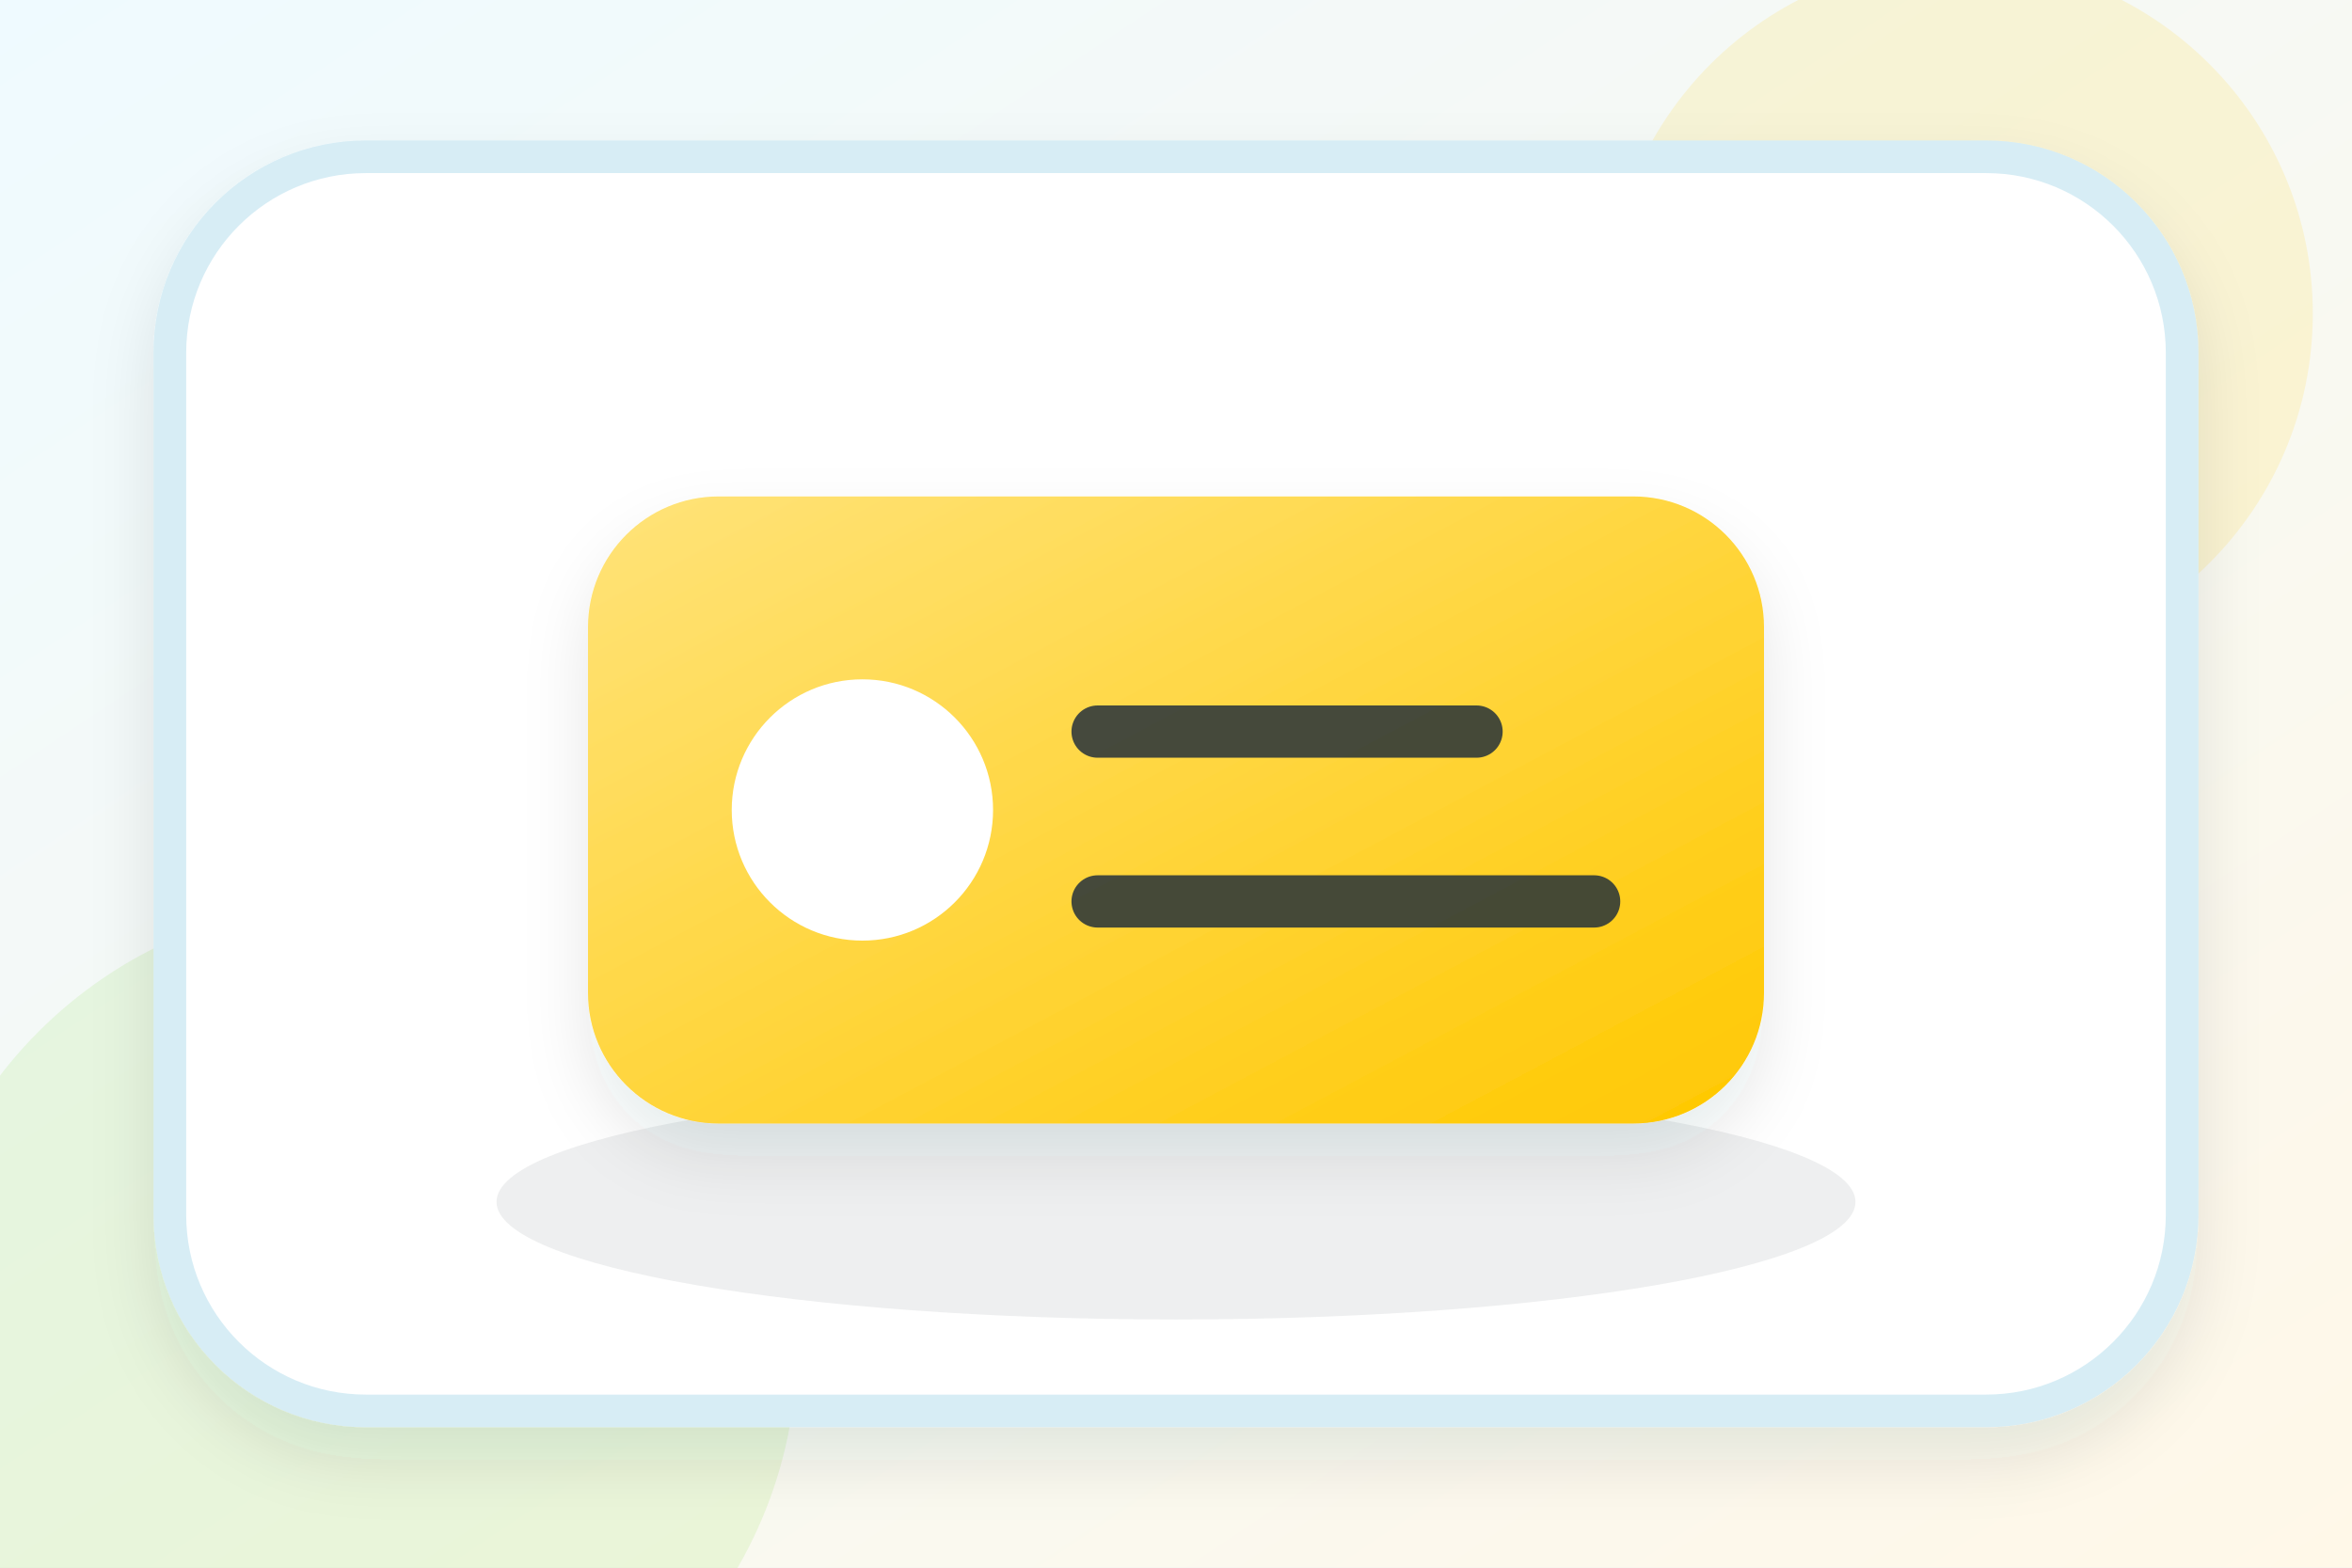
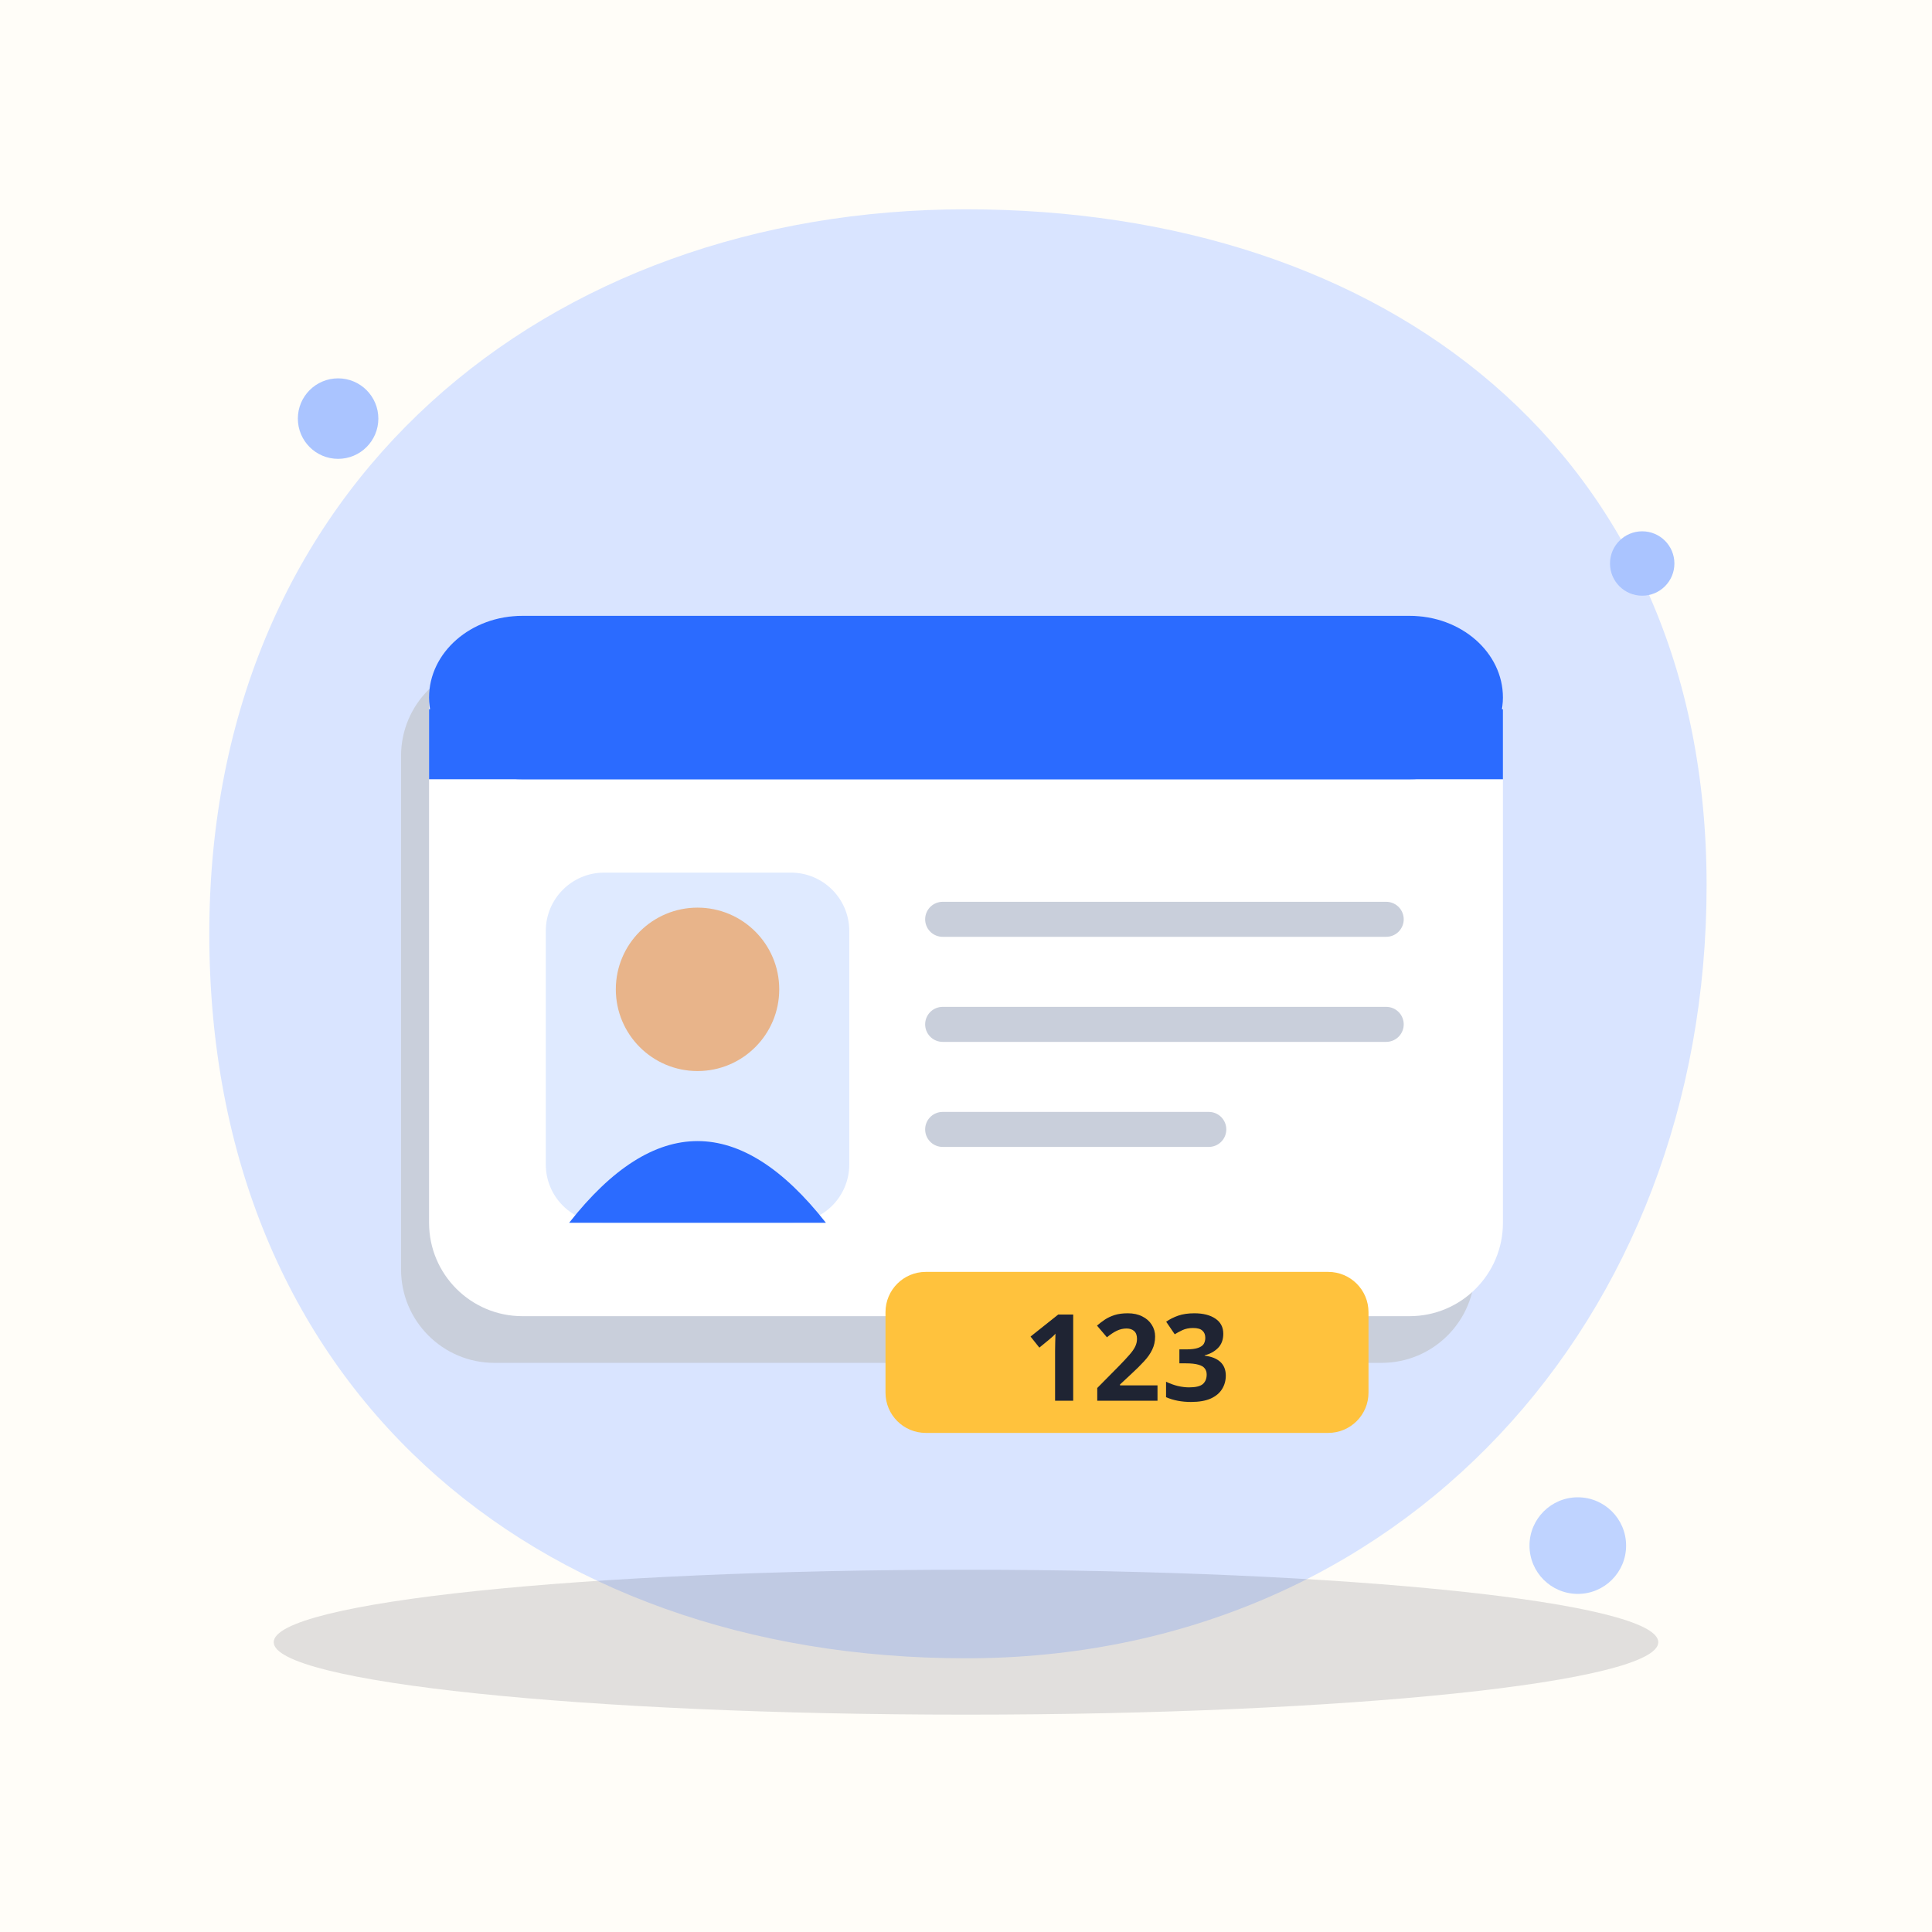
- <svg xmlns="http://www.w3.org/2000/svg" viewBox="0 0 360 240" role="img" aria-labelledby="title desc">
-   <defs>
-     <linearGradient id="w-bg" x1="0" y1="0" x2="1" y2="1">
-       <stop offset="0" stop-color="#effaff" />
-       <stop offset="1" stop-color="#fff8e8" />
-     </linearGradient>
-     <linearGradient id="w-blue" x1="0" y1="0" x2="1" y2="1">
-       <stop offset="0" stop-color="#6bd3ff" />
-       <stop offset="1" stop-color="#1cb0f6" />
-     </linearGradient>
-     <linearGradient id="w-green" x1="0" y1="0" x2="1" y2="1">
-       <stop offset="0" stop-color="#a7ea4e" />
-       <stop offset="1" stop-color="#58cc02" />
-     </linearGradient>
-     <linearGradient id="w-gold" x1="0" y1="0" x2="1" y2="1">
-       <stop offset="0" stop-color="#ffe37a" />
-       <stop offset="1" stop-color="#ffc800" />
-     </linearGradient>
-     <filter id="w-shadow" x="-20%" y="-20%" width="140%" height="150%">
-       <feDropShadow dx="0" dy="10" stdDeviation="10" flood-color="#24313a" flood-opacity="0.16" />
-     </filter>
-     <filter id="w-soft" x="-20%" y="-20%" width="140%" height="140%">
-       <feDropShadow dx="0" dy="5" stdDeviation="5" flood-color="#24313a" flood-opacity="0.10" />
-     </filter>
-   </defs>
-   <rect width="360" height="240" fill="url(#w-bg)" />
-   <circle cx="300" cy="48" r="54" fill="#ffc800" opacity="0.13" />
-   <circle cx="54" cy="206" r="68" fill="#58cc02" opacity="0.10" />
-   <rect x="26" y="24" width="308" height="192" rx="30" fill="#fff" stroke="#d7edf5" stroke-width="5" filter="url(#w-soft)" />
-   <ellipse cx="180" cy="184" rx="104" ry="18" fill="#24313a" opacity="0.08" />
-   <g transform="translate(180 124)" filter="url(#w-soft)">
-     <rect x="-90" y="-48" width="180" height="96" rx="20" fill="url(#w-gold)" />
-     <circle cx="-48" cy="0" r="20" fill="#fff" />
-     <path d="M-12-12h58M-12 14h76" stroke="#24313a" stroke-width="8" stroke-linecap="round" opacity=".85" />
+ <svg xmlns="http://www.w3.org/2000/svg" viewBox="0 0 240 240" width="240" height="240">
+   <rect x="0" y="0" width="240" height="240" rx="0" fill="#fffdf8" />
+   <path d="M120 26c52 0 92 30 92 84s-38 96-92 96-94-34-94-90 42-90 94-90Z" fill="#d9e4ff" />
+   <circle cx="42" cy="52" r="5" fill="#aac4ff" />
+   <circle cx="204" cy="70" r="4" fill="#aac4ff" />
+   <circle cx="196" cy="192" r="6" fill="#bfd3ff" />
+   <ellipse cx="120" cy="204" rx="86" ry="9" fill="#1f243322" />
+   <g transform="translate(120 120) scale(1.45 1.45)">
+     <rect x="-48.4" y="-26" width="92" height="60" rx="8" fill="#c9cfdb" />
+     <rect x="-46" y="-30" width="92" height="60" rx="8" fill="#fff" />
+     <rect x="-46" y="-30" width="92" height="14" rx="8" fill="#2b6bff" />
+     <rect x="-46" y="-22" width="92" height="6" rx="0" fill="#2b6bff" />
+     <rect x="-36" y="-8" width="26" height="30" rx="5" fill="#dfeaff" />
+     <circle cx="-23" cy="2" r="7" fill="#e8b48a" />
+     <path d="M-34 22q11-14 22 0Z" fill="#2b6bff" />
+     <path d="M-2 -4h38" fill="none" stroke="#c9cfdb" stroke-width="3" stroke-linecap="round" stroke-linejoin="round" />
+     <path d="M-2 5h38" fill="none" stroke="#c9cfdb" stroke-width="3" stroke-linecap="round" stroke-linejoin="round" />
+     <path d="M-2 14h22.8" fill="none" stroke="#c9cfdb" stroke-width="3" stroke-linecap="round" stroke-linejoin="round" />
+   </g>
+   <g transform="translate(140 168)">
+     <rect x="-30" y="-10" width="60" height="20" rx="5" fill="#ffc23d" />
+     <text x="0" y="6" font-family="'Nunito','Arial Rounded MT Bold','DM Sans',system-ui,sans-serif" font-size="15" font-weight="900" fill="#1f2433" text-anchor="middle">123</text>
  </g>
</svg>
